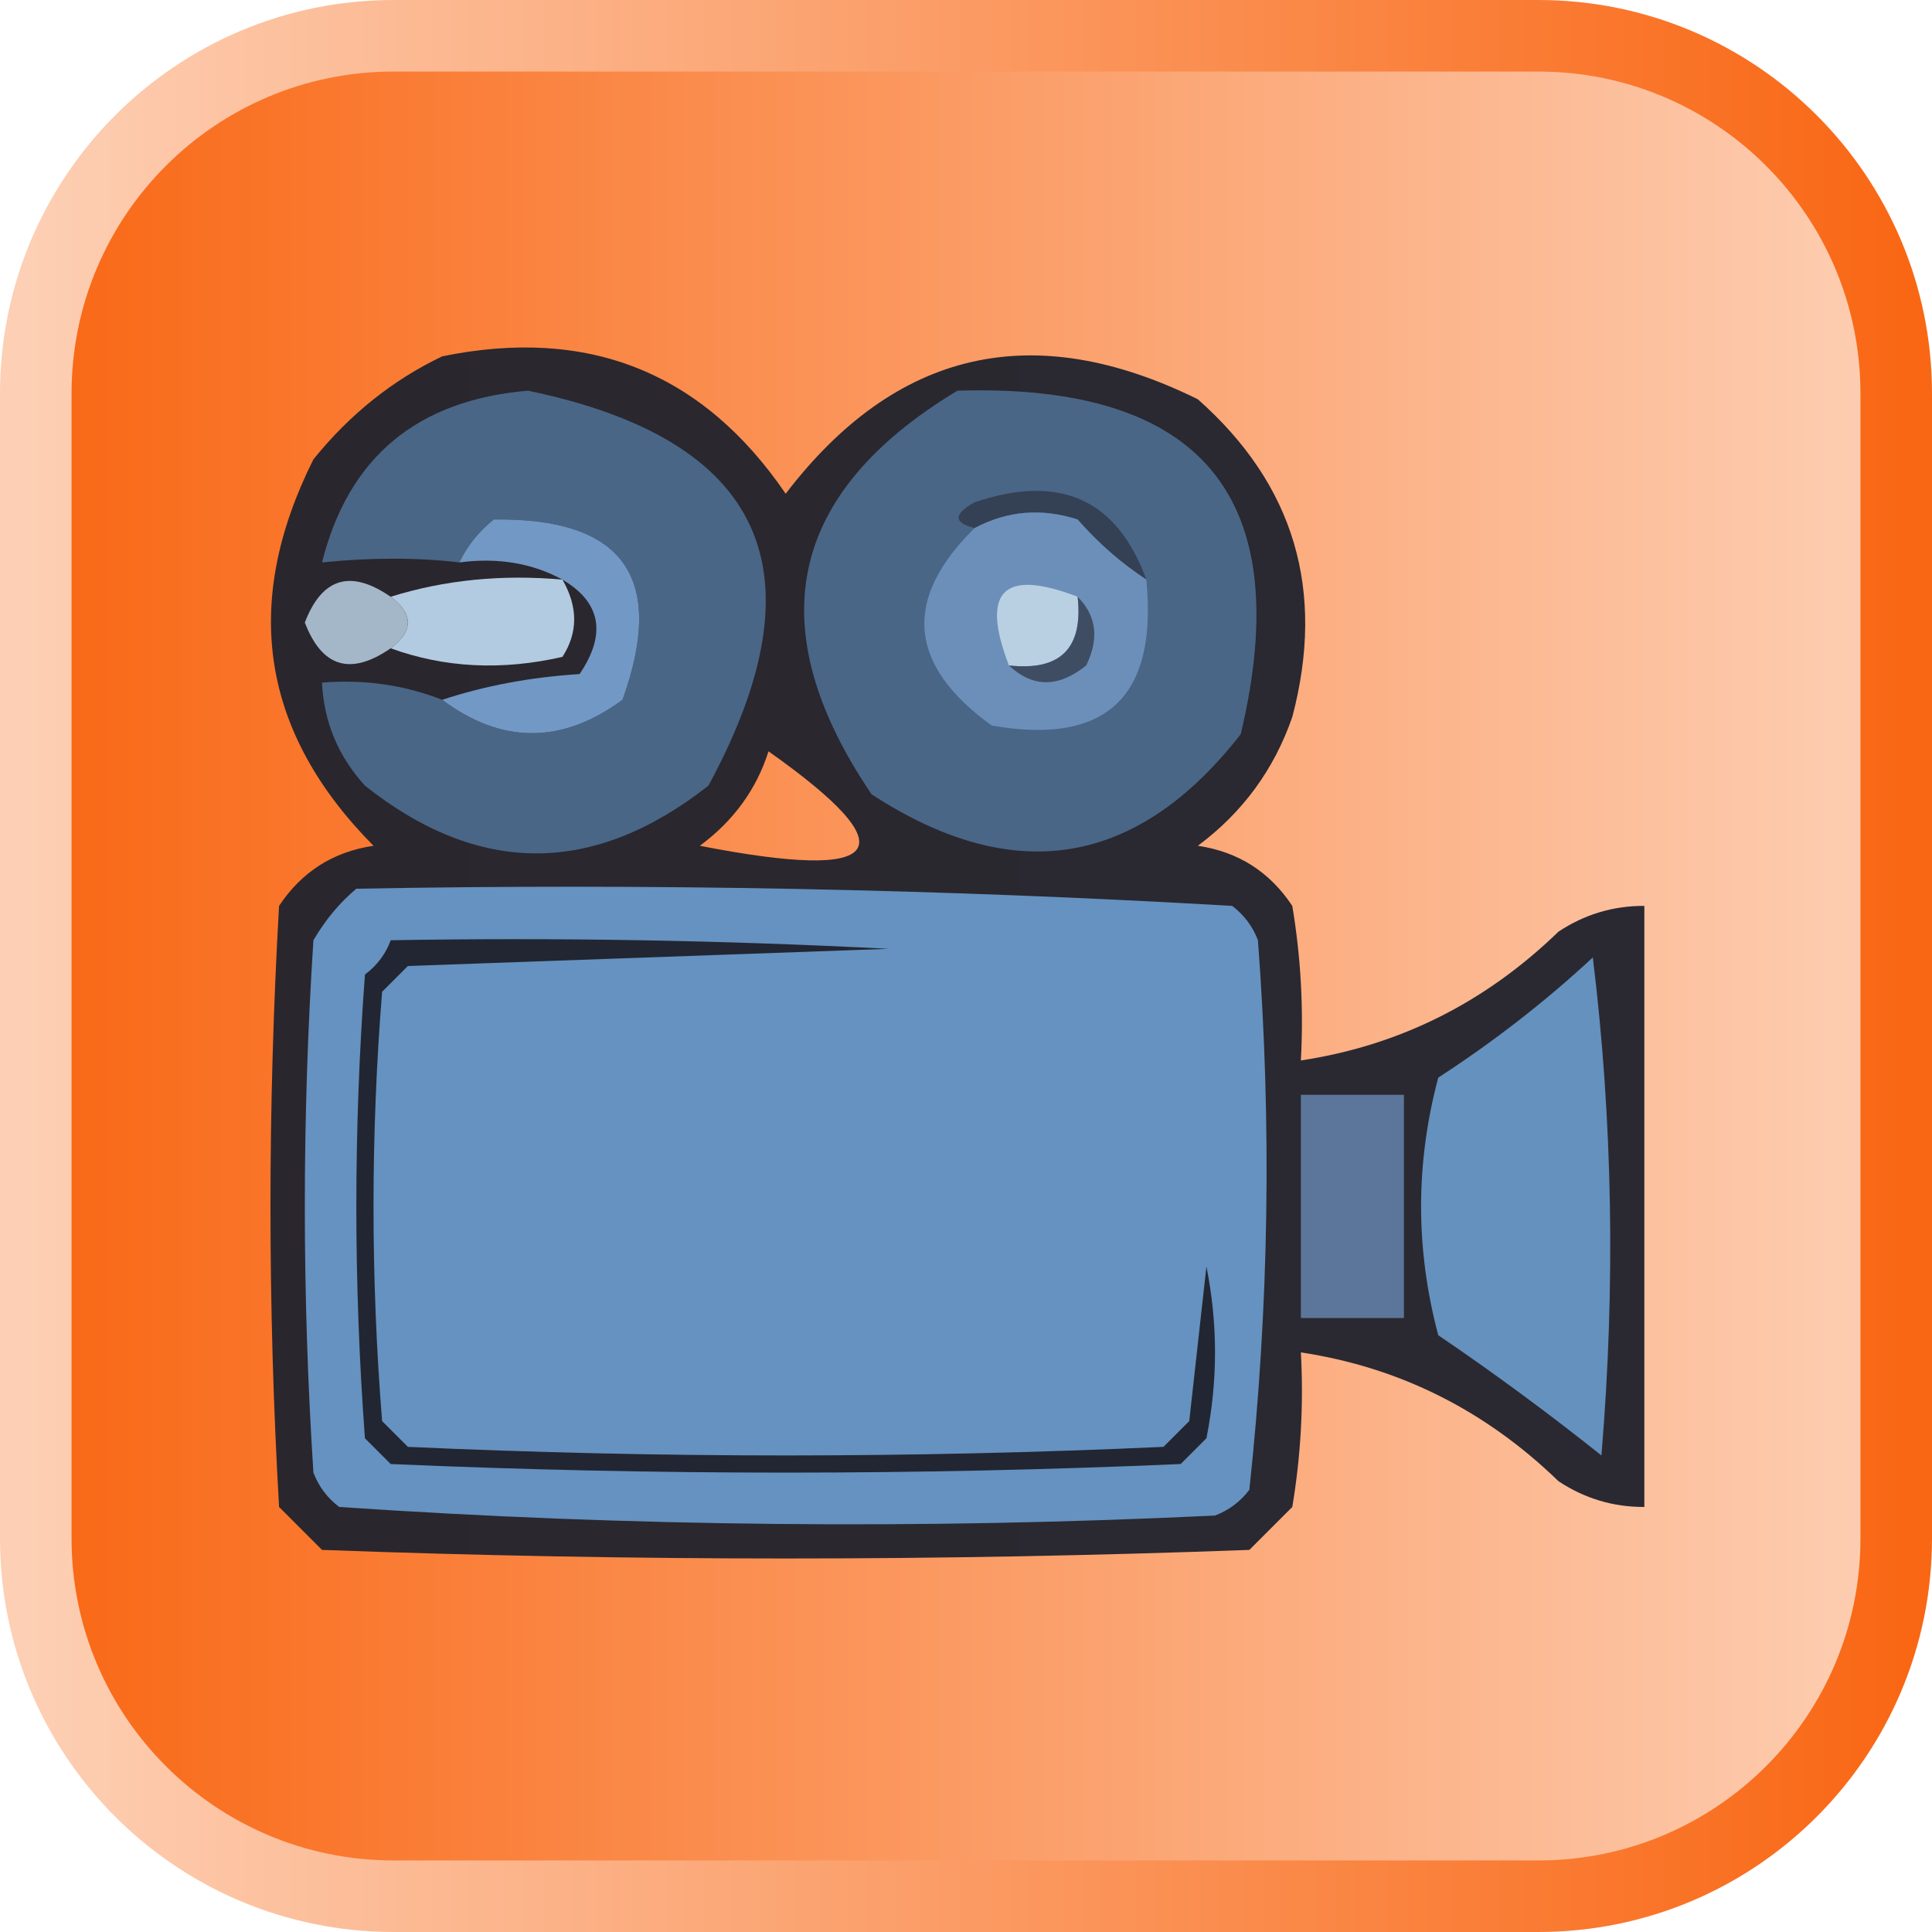
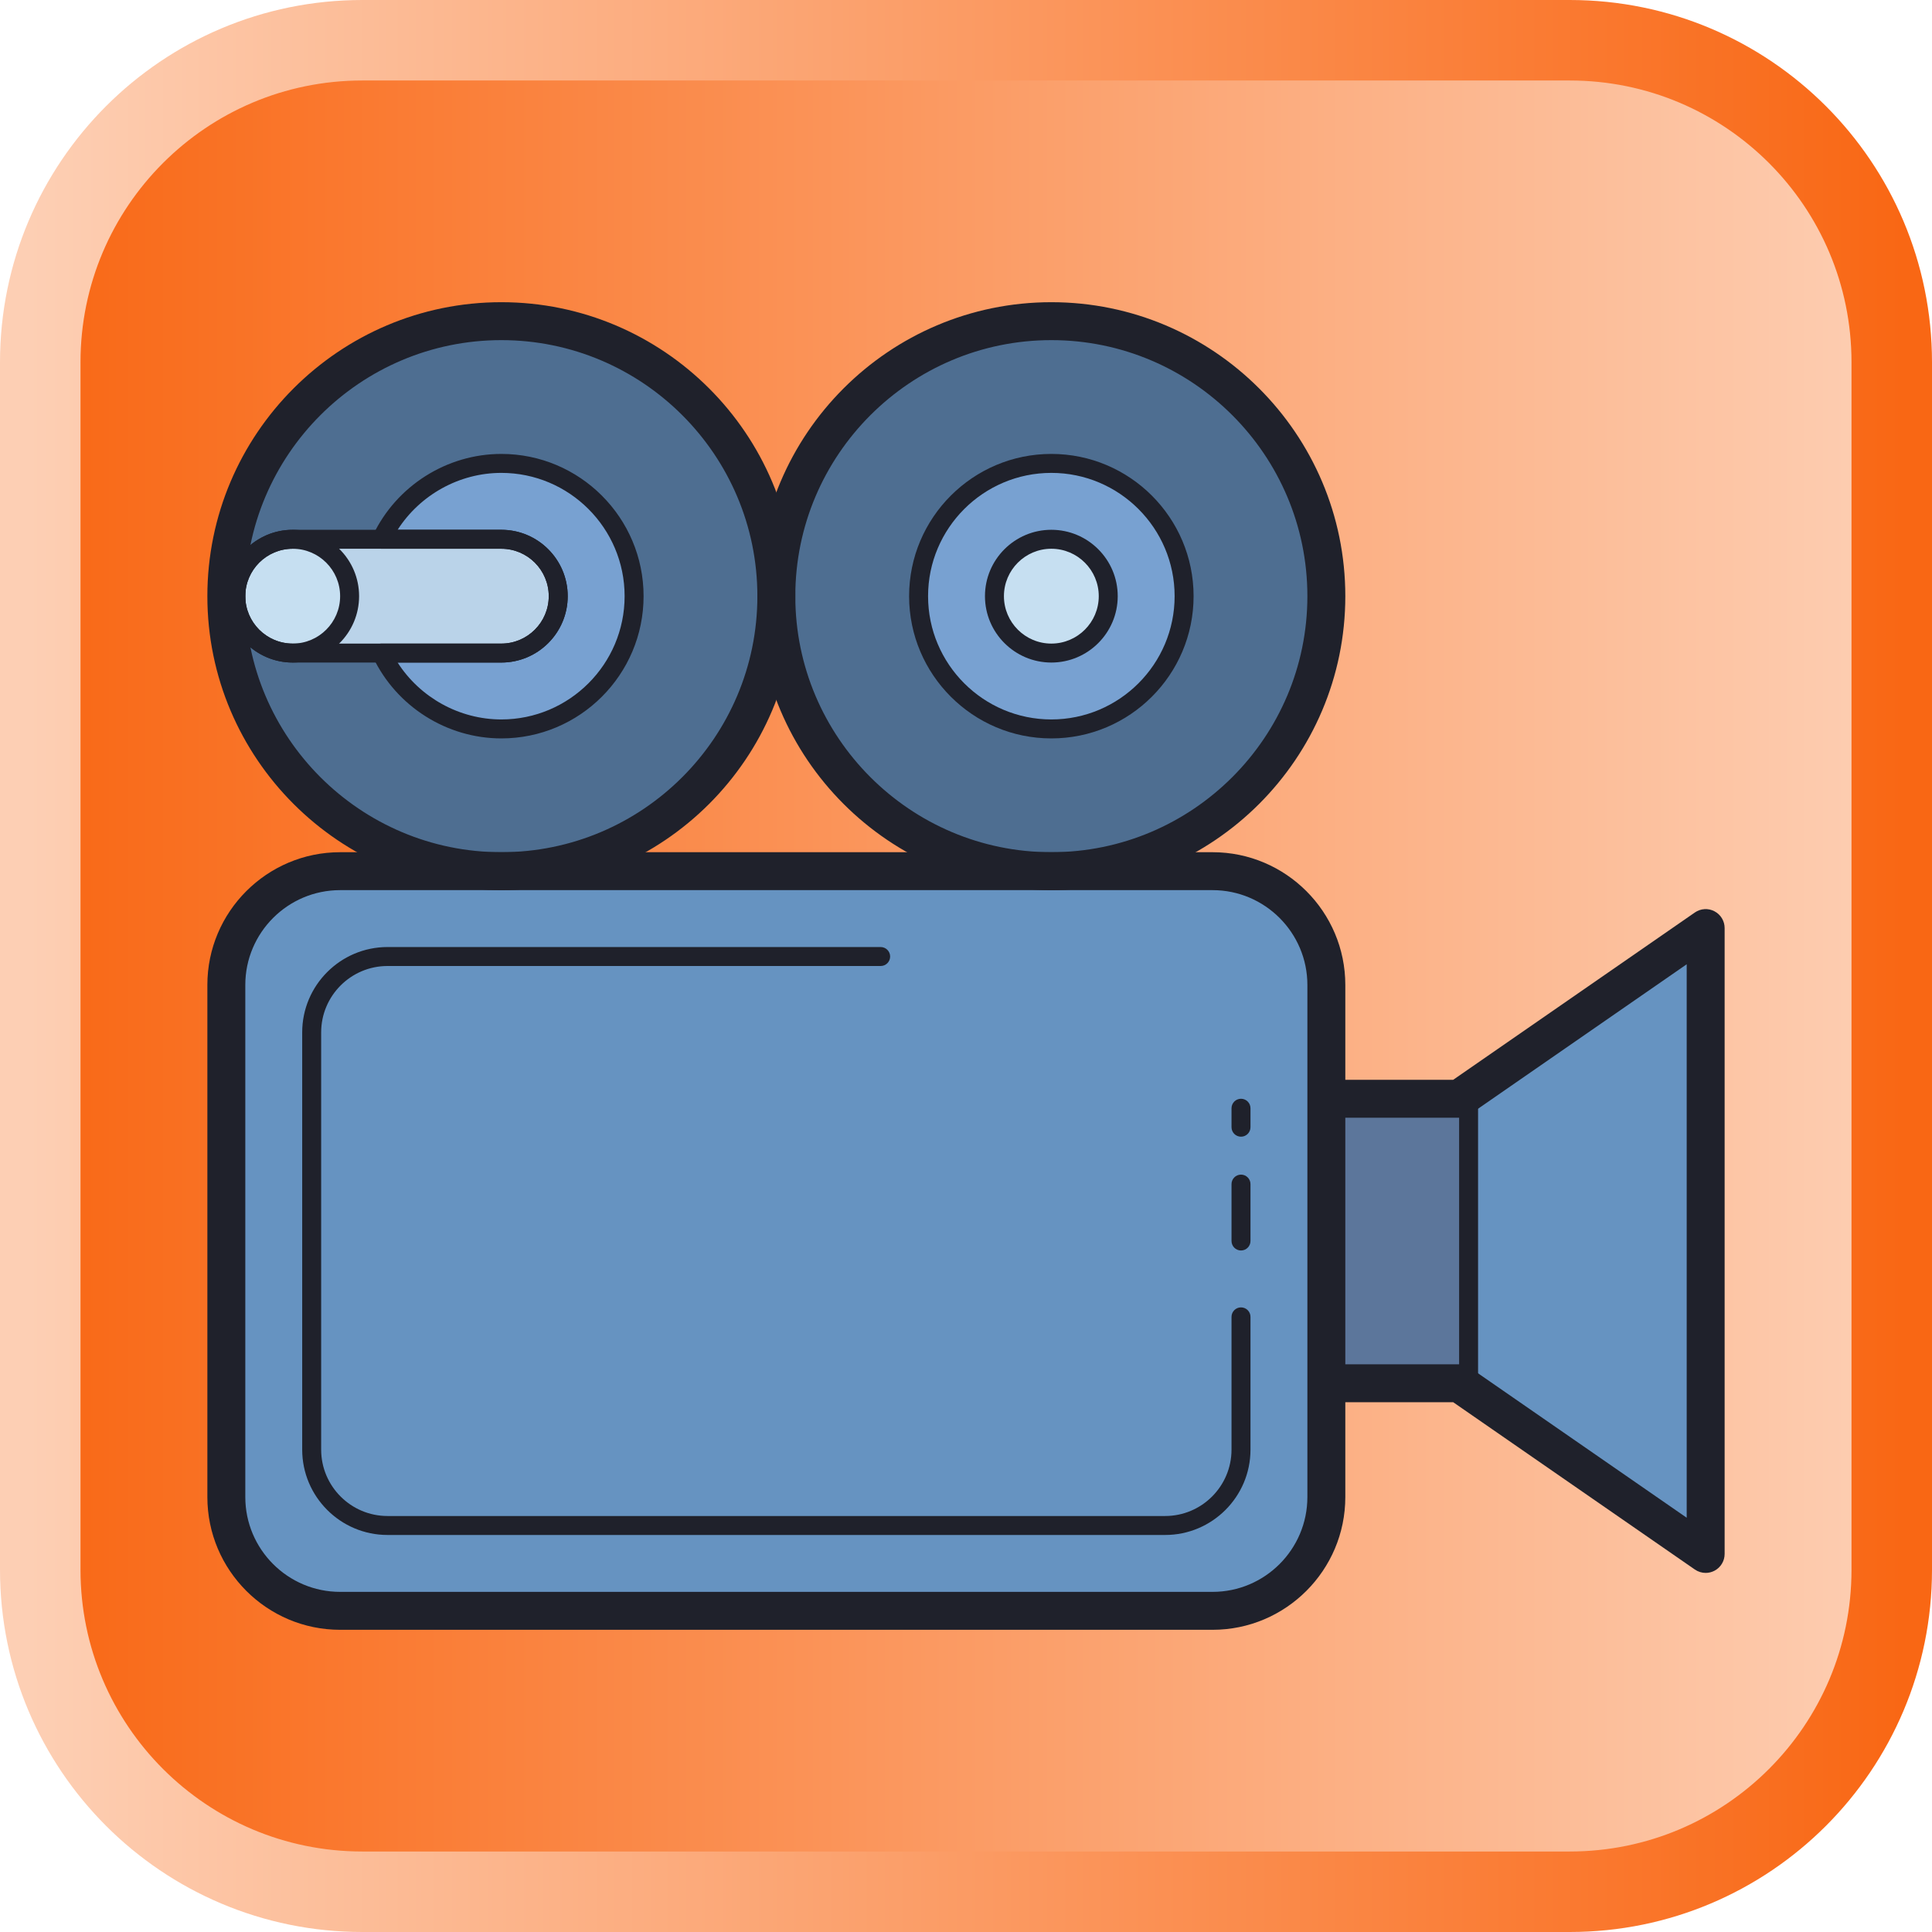
- <svg xmlns="http://www.w3.org/2000/svg" width="54" height="54" viewBox="0 0 54 54" fill-rule="evenodd" clip-rule="evenodd">
+ <svg xmlns="http://www.w3.org/2000/svg" width="48" height="48" viewBox="0 0 48 48" fill-rule="evenodd" clip-rule="evenodd">
  <defs>
    <linearGradient id="backgroundgrad" x1="0%" y1="0%" x2="100%" y2="0%">
      <stop offset="0%" stop-color="#f96714" />
      <stop offset="100%" stop-color="#fdcfb4" />
    </linearGradient>
    <linearGradient id="bordergrad" x1="0%" y1="0%" x2="100%" y2="0%">
      <stop offset="0%" stop-color="#fdcfb4" />
      <stop offset="100%" stop-color="#f96714" />
    </linearGradient>
  </defs>
-   <rect x="1" y="1" rx="10" ry="10" width="52" height="52" fill="url(#backgroundgrad)" stroke="url(#bordergrad)" stroke-width="2" />
-   <svg x="3" y="3" width="48" height="48" viewBox="0 0 100 100">
-     <path fill="#20222d" opacity="0.954" d="M 19.5,14.5 C 28.004,12.757 34.67,15.424 39.5,22.5C 45.92,14.106 53.92,12.272 63.5,17C 69.115,21.968 70.948,28.135 69,35.5C 67.939,38.562 66.106,41.062 63.5,43C 65.848,43.346 67.681,44.513 69,46.5C 69.498,49.482 69.665,52.482 69.5,55.5C 75.236,54.632 80.236,52.132 84.5,48C 86.025,46.991 87.692,46.491 89.5,46.5C 89.5,58.167 89.5,69.833 89.5,81.5C 87.692,81.509 86.025,81.009 84.5,80C 80.236,75.868 75.236,73.368 69.5,72.5C 69.665,75.518 69.498,78.518 69,81.5C 68.167,82.333 67.333,83.167 66.5,84C 48.5,84.667 30.5,84.667 12.5,84C 11.667,83.167 10.833,82.333 10,81.5C 9.333,69.833 9.333,58.167 10,46.5C 11.319,44.513 13.152,43.346 15.5,43C 8.957,36.402 7.791,28.902 12,20.5C 14.114,17.879 16.614,15.879 19.5,14.5 Z M 38.5,37.5 C 46.689,43.285 45.356,45.118 34.5,43C 36.464,41.549 37.797,39.716 38.5,37.5 Z" />
-     <path fill="#496686" d="M 19.5,34.5 C 22.971,37.09 26.471,37.09 30,34.5C 32.554,27.388 30.055,23.888 22.5,24C 21.619,24.708 20.953,25.542 20.5,26.5C 18.043,26.208 15.376,26.208 12.5,26.5C 14.041,20.375 18.041,17.042 24.5,16.5C 38.261,19.359 41.761,27.026 35,39.5C 28.303,44.757 21.636,44.757 15,39.5C 13.441,37.783 12.608,35.783 12.5,33.5C 14.95,33.298 17.283,33.631 19.5,34.5 Z" />
-     <path fill="#496687" d="M 49.5,16.5 C 63.766,16.057 69.266,22.724 66,36.5C 59.958,44.236 52.791,45.403 44.5,40C 37.936,30.295 39.602,22.462 49.5,16.5 Z" />
-     <path fill="#344054" d="M 60.5,27.5 C 59.038,26.542 57.705,25.376 56.5,24C 54.402,23.322 52.402,23.489 50.5,24.5C 49.262,24.19 49.262,23.69 50.5,23C 55.457,21.317 58.791,22.817 60.5,27.5 Z" />
-     <path fill="#7298c5" d="M 19.5,34.5 C 21.969,33.683 24.635,33.183 27.5,33C 29.078,30.661 28.745,28.828 26.5,27.5C 24.735,26.539 22.735,26.205 20.5,26.5C 20.953,25.542 21.619,24.708 22.5,24C 30.055,23.888 32.554,27.388 30,34.5C 26.471,37.09 22.971,37.09 19.5,34.5 Z" />
-     <path fill="#6c8fba" d="M 60.5,27.5 C 61.172,34.33 58.172,37.163 51.5,36C 46.623,32.479 46.29,28.646 50.5,24.5C 52.402,23.489 54.402,23.322 56.5,24C 57.705,25.376 59.038,26.542 60.5,27.5 Z" />
-     <path fill="#b3cbe0" d="M 16.5,28.5 C 19.625,27.521 22.958,27.187 26.5,27.5C 27.413,29.086 27.413,30.586 26.5,32C 22.973,32.807 19.64,32.641 16.5,31.5C 17.833,30.5 17.833,29.5 16.5,28.5 Z" />
-     <path fill="#a3b7c8" d="M 16.5,28.5 C 17.833,29.5 17.833,30.5 16.5,31.5C 14.167,33.111 12.5,32.611 11.5,30C 12.5,27.389 14.167,26.889 16.5,28.5 Z" />
-     <path fill="#b8d0e1" d="M 56.5,28.5 C 56.833,31.5 55.5,32.833 52.5,32.5C 50.833,28.167 52.167,26.833 56.5,28.5 Z" />
-     <path fill="#3f4d63" d="M 56.5,28.5 C 57.598,29.601 57.765,30.934 57,32.5C 55.385,33.801 53.885,33.801 52.5,32.5C 55.5,32.833 56.833,31.5 56.5,28.5 Z" />
-     <path fill="#6592c0" d="M 14.5,45.5 C 31.547,45.181 48.547,45.514 65.5,46.5C 66.192,47.025 66.692,47.692 67,48.5C 67.81,59.214 67.643,69.88 66.5,80.5C 65.975,81.192 65.308,81.692 64.5,82C 47.456,82.819 30.456,82.652 13.5,81.5C 12.808,80.975 12.308,80.308 12,79.5C 11.333,69.167 11.333,58.833 12,48.5C 12.698,47.309 13.531,46.309 14.5,45.5 Z" />
-     <path fill="#6591be" d="M 86.5,49.5 C 87.658,58.991 87.825,68.658 87,78.5C 83.922,76.045 80.756,73.711 77.5,71.5C 76.167,66.5 76.167,61.5 77.5,56.5C 80.75,54.388 83.75,52.055 86.5,49.5 Z" />
-     <path fill="#222632" d="M 16.5,48.5 C 26.172,48.334 35.839,48.5 45.5,49C 36.167,49.333 26.833,49.667 17.5,50C 17,50.5 16.5,51 16,51.5C 15.333,59.833 15.333,68.167 16,76.5C 16.5,77 17,77.5 17.5,78C 32.167,78.667 46.833,78.667 61.5,78C 62,77.5 62.5,77 63,76.5C 63.333,73.5 63.667,70.5 64,67.5C 64.667,70.833 64.667,74.167 64,77.5C 63.5,78 63,78.5 62.5,79C 47.167,79.667 31.833,79.667 16.5,79C 16,78.5 15.5,78 15,77.5C 14.333,68.5 14.333,59.5 15,50.5C 15.717,49.956 16.217,49.289 16.5,48.5 Z" />
-     <path fill="#5c769b" d="M 69.5,57.5 C 71.5,57.5 73.5,57.5 75.5,57.5C 75.5,61.833 75.5,66.167 75.5,70.5C 73.5,70.5 71.5,70.5 69.5,70.5C 69.5,66.167 69.5,61.833 69.5,57.5 Z" />
+   <rect x="1" y="1" rx="8" ry="8" width="46" height="46" fill="url(#backgroundgrad)" stroke="url(#bordergrad)" stroke-width="2" />
+   <svg x="5" y="5" width="38" height="38" viewBox="0 0 100 100">
+     <svg x="-12" y="-12" width="124" height="124" viewBox="0 0 100 100">
+       <path fill="#6693c1" d="M63,84H17c-3.314,0-6-2.686-6-6V51c0-3.314,2.686-6,6-6h46c3.314,0,6,2.686,6,6v27 C69,81.314,66.314,84,63,84z" />
+       <polyline fill="#6693c1" points="69,72 76,72 89,81 89,48 76,57 69,57" />
+       <polygon fill="#5c769b" points="76.5,56.654 76,57 69,57 69,72 76,72 76.5,72.346" />
+       <circle cx="54.5" cy="30.5" r="14.5" fill="#4e6e91" />
+       <circle cx="54.5" cy="30.5" r="7" fill="#78a1d1" />
+       <circle cx="54.5" cy="30.5" r="3" fill="#c6dff1" />
+       <circle cx="25.5" cy="30.5" r="14.5" fill="#4e6e91" />
+       <path fill="#bad3e9" d="M28.5,30.5c0-1.657-1.343-3-3-3h-11c-1.657,0-3,1.343-3,3c0,1.657,1.343,3,3,3h11 C27.157,33.5,28.5,32.157,28.5,30.5z" />
+       <circle cx="14.5" cy="30.5" r="3" fill="#c6dff1" />
+       <circle cx="14.5" cy="30.5" r="3" fill="#c6dff1" />
+       <path fill="#78a1d1" d="M25.5,23.5c-2.791,0-5.193,1.637-6.317,4H25.5c1.657,0,3,1.343,3,3c0,1.657-1.343,3-3,3h-6.317 c1.124,2.363,3.527,4,6.317,4c3.866,0,7-3.134,7-7S29.366,23.5,25.5,23.5z" />
+       <g>
+         <path fill="#1f212b" d="M63,85H17c-3.859,0-7-3.14-7-7V51c0-3.86,3.141-7,7-7h46c3.859,0,7,3.14,7,7v27 C70,81.86,66.859,85,63,85z M17,46c-2.757,0-5,2.243-5,5v27c0,2.757,2.243,5,5,5h46c2.757,0,5-2.243,5-5V51c0-2.757-2.243-5-5-5H17 z" />
+         <path fill="#1f212b" d="M89,82c-0.2,0-0.398-0.06-0.569-0.178L75.688,73H69v-2h7c0.203,0,0.402,0.062,0.569,0.178L88,79.091 V49.909l-11.431,7.914C76.402,57.938,76.203,58,76,58h-7v-2h6.688l12.743-8.822c0.307-0.212,0.704-0.237,1.033-0.063 C89.794,47.287,90,47.628,90,48v33c0,0.372-0.206,0.713-0.536,0.886C89.318,81.962,89.159,82,89,82z" />
+         <path fill="#1f212b" d="M76.5,73c-0.276,0-0.5-0.224-0.5-0.5v-16c0-0.276,0.224-0.5,0.5-0.5s0.5,0.224,0.5,0.5v16 C77,72.776,76.776,73,76.5,73z" />
+         <path fill="#1f212b" d="M54.5,46C45.953,46,39,39.047,39,30.5S45.953,15,54.5,15S70,21.953,70,30.5S63.047,46,54.5,46z M54.5,17C47.056,17,41,23.056,41,30.5S47.056,44,54.5,44S68,37.944,68,30.5S61.944,17,54.5,17z" />
+         <path fill="#1f212b" d="M54.5,38c-4.136,0-7.5-3.364-7.5-7.5s3.364-7.5,7.5-7.5s7.5,3.364,7.5,7.5S58.636,38,54.5,38z M54.5,24c-3.584,0-6.5,2.916-6.5,6.5s2.916,6.5,6.5,6.5s6.5-2.916,6.5-6.5S58.084,24,54.5,24z" />
+         <path fill="#1f212b" d="M54.5,34c-1.93,0-3.5-1.57-3.5-3.5s1.57-3.5,3.5-3.5s3.5,1.57,3.5,3.5S56.43,34,54.5,34z M54.5,28 c-1.379,0-2.5,1.122-2.5,2.5s1.121,2.5,2.5,2.5s2.5-1.122,2.5-2.5S55.879,28,54.5,28z" />
+         <path fill="#1f212b" d="M25.5,46C16.953,46,10,39.047,10,30.5S16.953,15,25.5,15S41,21.953,41,30.5S34.047,46,25.5,46z M25.5,17C18.056,17,12,23.056,12,30.5S18.056,44,25.5,44S39,37.944,39,30.5S32.944,17,25.5,17z" />
+         <path fill="#1f212b" d="M14.5,34c-1.93,0-3.5-1.57-3.5-3.5s1.57-3.5,3.5-3.5s3.5,1.57,3.5,3.5S16.43,34,14.5,34z M14.5,28 c-1.379,0-2.5,1.122-2.5,2.5s1.121,2.5,2.5,2.5s2.5-1.122,2.5-2.5S15.879,28,14.5,28z" />
+         <path fill="#1f212b" d="M25.5,34h-11c-1.93,0-3.5-1.57-3.5-3.5s1.57-3.5,3.5-3.5h11c1.93,0,3.5,1.57,3.5,3.5 S27.43,34,25.5,34z M14.5,28c-1.379,0-2.5,1.122-2.5,2.5s1.121,2.5,2.5,2.5h11c1.379,0,2.5-1.122,2.5-2.5S26.879,28,25.5,28H14.5z" />
+         <path fill="#1f212b" d="M25.5,38c-2.874,0-5.53-1.682-6.769-4.285c-0.074-0.155-0.063-0.337,0.028-0.482 S19.011,33,19.183,33H25.5c1.379,0,2.5-1.122,2.5-2.5S26.879,28,25.5,28h-6.317c-0.172,0-0.331-0.088-0.423-0.233 s-0.103-0.327-0.028-0.482C19.97,24.682,22.626,23,25.5,23c4.136,0,7.5,3.364,7.5,7.5S29.636,38,25.5,38z M20.031,34 c1.186,1.845,3.253,3,5.469,3c3.584,0,6.5-2.916,6.5-6.5S29.084,24,25.5,24c-2.216,0-4.283,1.155-5.469,3H25.5 c1.93,0,3.5,1.57,3.5,3.5S27.43,34,25.5,34H20.031z" />
+         <path fill="#1f212b" d="M60.5,80h-41c-2.481,0-4.5-2.019-4.5-4.5v-22c0-2.481,2.019-4.5,4.5-4.5h26 c0.276,0,0.5,0.224,0.5,0.5S45.776,50,45.5,50h-26c-1.93,0-3.5,1.57-3.5,3.5v22c0,1.93,1.57,3.5,3.5,3.5h41 c1.93,0,3.5-1.57,3.5-3.5v-7c0-0.276,0.224-0.5,0.5-0.5s0.5,0.224,0.5,0.5v7C65,77.981,62.981,80,60.5,80z" />
+         <path fill="#1f212b" d="M64.5,59c-0.276,0-0.5-0.224-0.5-0.5v-1c0-0.276,0.224-0.5,0.5-0.5s0.5,0.224,0.5,0.5v1 C65,58.776,64.776,59,64.5,59z" />
+         <path fill="#1f212b" d="M64.5,65c-0.276,0-0.5-0.224-0.5-0.5v-3c0-0.276,0.224-0.5,0.5-0.5s0.5,0.224,0.5,0.5v3 C65,64.776,64.776,65,64.5,65z" />
+       </g>
+     </svg>
  </svg>
</svg>
